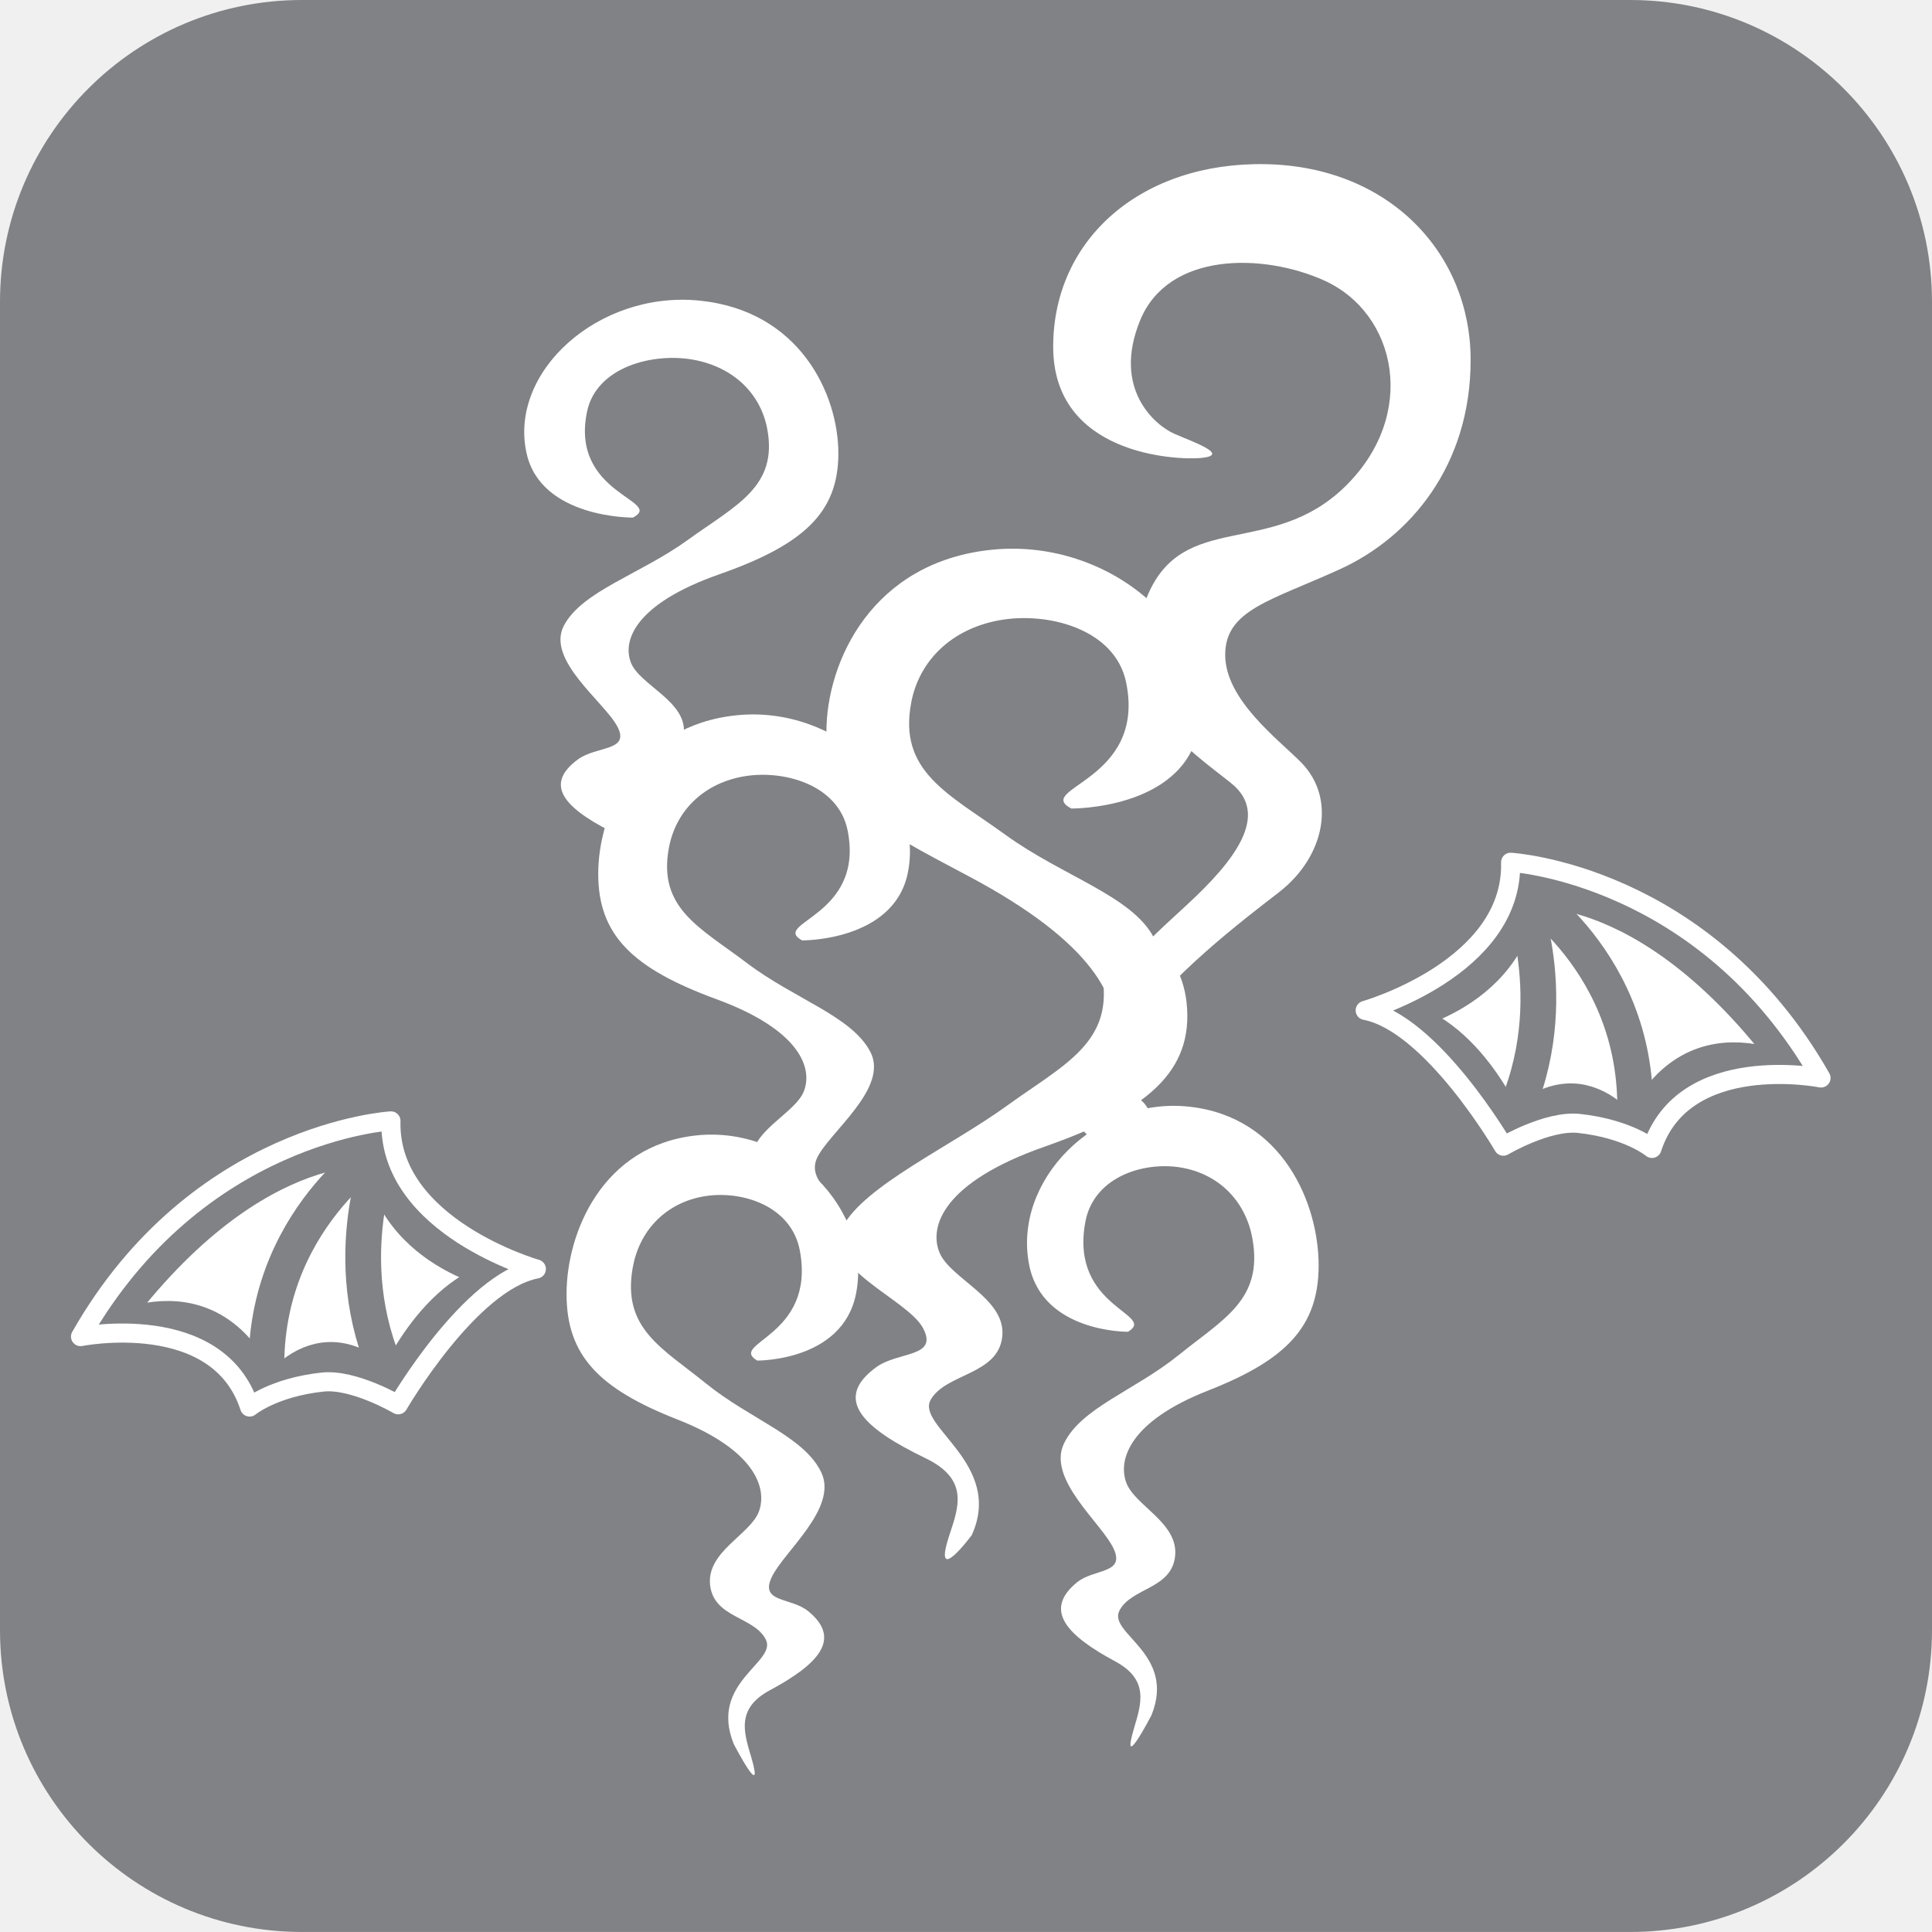
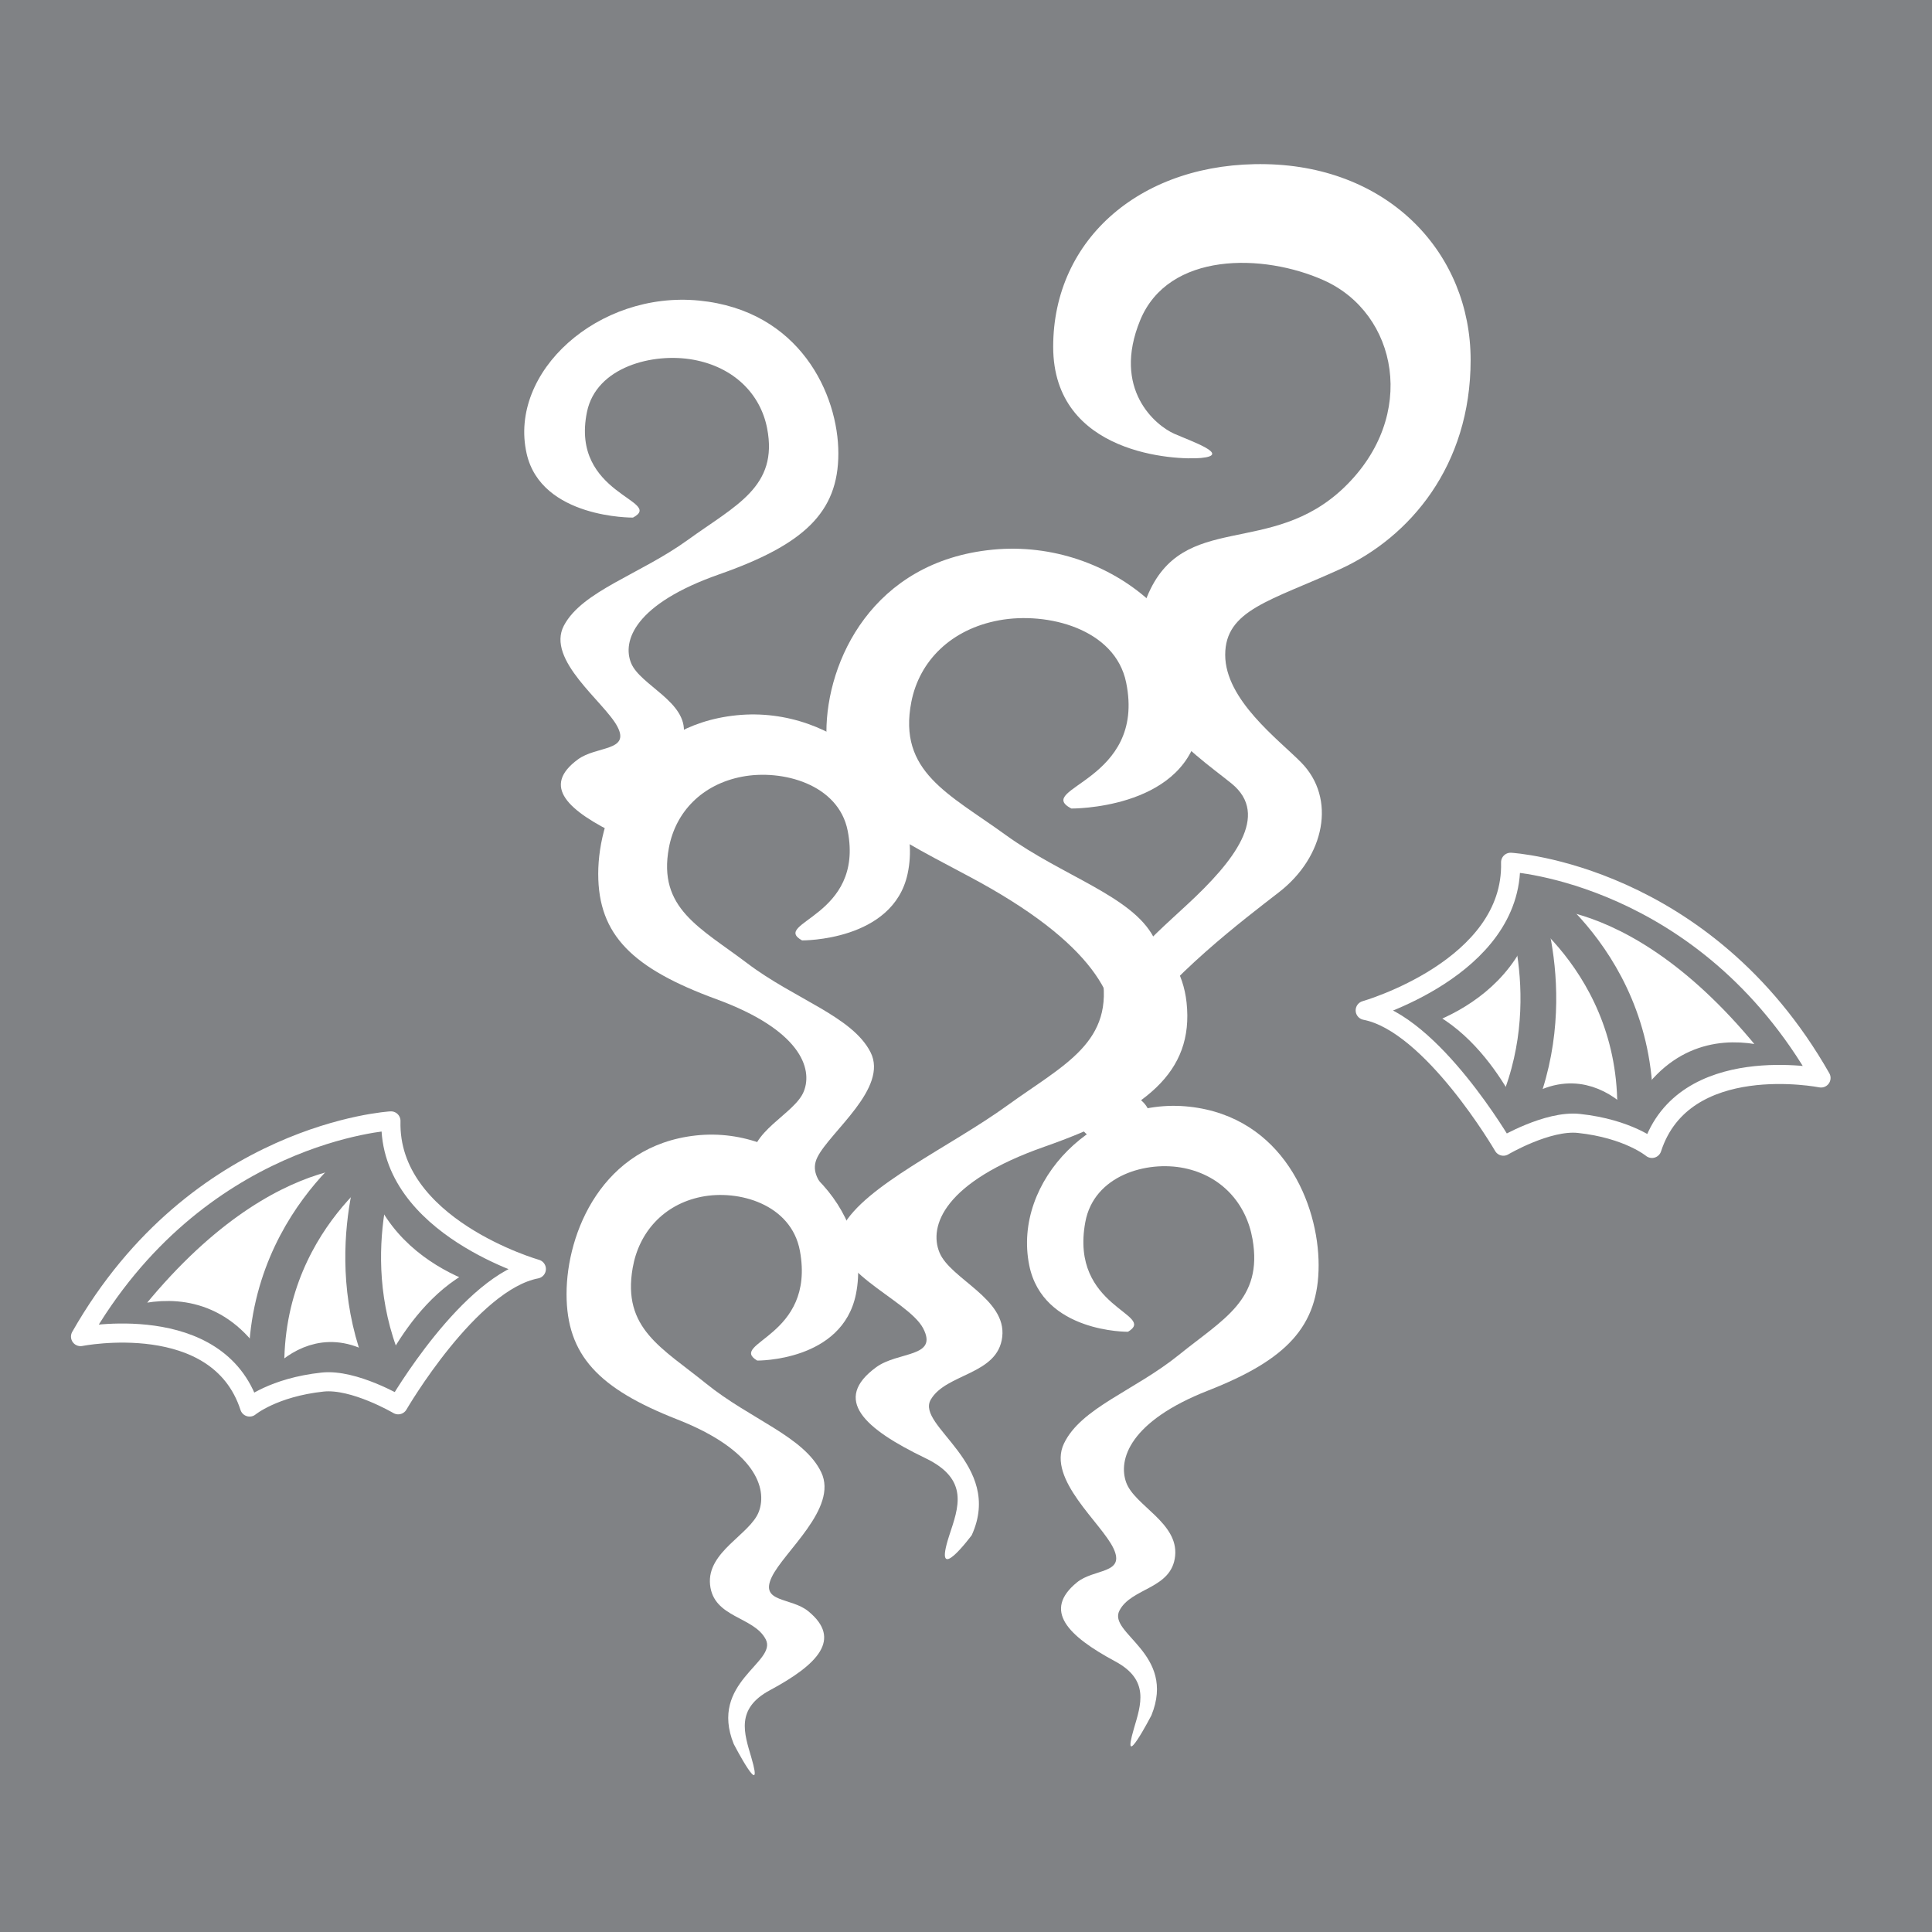
<svg xmlns="http://www.w3.org/2000/svg" width="100%" height="100%" viewBox="0 0 750 750" version="1.1">
-   <g transform="matrix(4.166667,0,0,4.166667,-1454.125,-2528.817)">
-     <path d="M528.99,758.788C528.99,774.326 516.398,786.913 500.866,786.913L377.117,786.913C361.586,786.913 348.99,774.326 348.99,758.788L348.99,635.044C348.99,619.513 361.586,606.916 377.117,606.916L500.866,606.916C516.398,606.916 528.99,619.513 528.99,635.044L528.99,758.788Z" style="fill:rgb(128,130,133);fill-rule:nonzero;" />
-   </g>
+   <rect x="0" y="0" width="100%" height="100%" fill="rgb(128 130 133)" />
  <g transform="matrix(4.166667,0,0,4.166667,-1454.125,-2496.85)">
    <path d="M490.767,682.157C490.767,682.157 503.338,680.148 517.204,700.039C517.204,700.039 506.087,692.705 501.29,706.009C501.29,706.009 496.572,697.376 489.708,704.981C489.708,704.981 485.805,694.865 478.29,693.992C478.29,693.992 489.563,692.407 490.767,682.157Z" style="fill:white;fill-rule:nonzero;stroke:rgb(128,130,133);stroke-width:3.33px;" />
  </g>
  <g transform="matrix(-1.725625,-3.792536,-3.792536,1.725625,4099.439,1082.128)">
    <path d="M484.499,693.255C497.896,685.44 509.674,693.255 509.674,693.255" style="fill:none;fill-rule:nonzero;stroke:rgb(128,130,133);stroke-width:3.33px;stroke-linecap:round;stroke-linejoin:round;" />
  </g>
  <g transform="matrix(-0.229794,4.160325,4.160325,0.229794,-2171.666,-1814.632)">
    <path d="M481.568,690.464C481.568,690.464 492.038,695.512 503.236,690.464" style="fill:none;fill-rule:nonzero;stroke:rgb(128,130,133);stroke-width:3.33px;stroke-linecap:round;stroke-linejoin:round;" />
  </g>
  <g transform="matrix(4.166667,0,0,4.166667,-1454.125,-2498.254)">
    <path d="M489.73,679.918C489.73,679.918 507.788,680.937 518.65,700.013C518.65,700.013 505.856,697.466 502.899,706.576C502.899,706.576 500.695,704.741 496.09,704.248C493.172,703.936 489.056,706.367 489.056,706.367C489.056,706.367 482.396,694.905 476.183,693.716C476.183,693.716 489.998,689.786 489.73,679.918Z" style="fill:none;fill-rule:nonzero;stroke:white;stroke-width:1.78px;stroke-linecap:round;stroke-linejoin:round;" />
  </g>
  <g transform="matrix(4.166667,0,0,4.166667,-1454.125,-2296.071)">
    <path d="M384.375,658.069C384.375,658.069 371.805,656.053 357.939,675.951C357.939,675.951 369.057,668.611 373.853,681.917C373.853,681.917 378.571,673.285 385.435,680.889C385.435,680.889 389.338,670.773 396.854,669.901C396.854,669.901 385.582,668.316 384.375,658.069Z" style="fill:white;fill-rule:nonzero;stroke:rgb(128,130,133);stroke-width:3.33px;" />
  </g>
  <g transform="matrix(1.725663,-3.792519,-3.792519,-1.725663,2004.597,3082.135)">
    <path d="M366.119,667.733C379.517,675.551 391.289,667.733 391.289,667.733" style="fill:none;fill-rule:nonzero;stroke:rgb(128,130,133);stroke-width:3.33px;stroke-linecap:round;stroke-linejoin:round;" />
  </g>
  <g transform="matrix(0.229602,4.160336,4.160336,-0.229602,-2728.359,-946.3541)">
    <path d="M372.153,670.827C372.153,670.827 382.624,665.778 393.821,670.827" style="fill:none;fill-rule:nonzero;stroke:rgb(128,130,133);stroke-width:3.33px;stroke-linecap:round;stroke-linejoin:round;" />
  </g>
  <g transform="matrix(4.166667,0,0,4.166667,-1454.125,-2297.467)">
    <path d="M385.413,655.824C385.413,655.824 367.355,656.841 356.493,675.919C356.493,675.919 369.287,673.369 372.244,682.481C372.244,682.481 374.448,680.649 379.054,680.155C381.97,679.846 386.088,682.273 386.088,682.273C386.088,682.273 392.747,670.807 398.961,669.622C398.961,669.622 385.146,665.693 385.413,655.824Z" style="fill:none;fill-rule:nonzero;stroke:white;stroke-width:1.78px;stroke-linecap:round;stroke-linejoin:round;" />
  </g>
  <g transform="matrix(4.166667,0,0,4.166667,-1454.125,-2809.333)">
    <path d="M460.887,716.908C458.63,717.122 447.113,716.654 447.113,706.548C447.113,696.441 455.419,689.292 466.963,689.536C478.509,689.78 486.005,697.915 486.005,707.781C486.005,717.647 480.334,724.304 473.852,727.262C467.37,730.22 463.139,731.06 463.139,735.251C463.139,739.443 468.11,743.142 470.204,745.263C473.533,748.629 472.399,754.062 468.18,757.342C464.952,759.853 457.796,765.214 454.041,770.844C454.041,770.844 453.644,771.861 453.238,768.163C452.833,764.464 455.404,762.4 459.604,758.512C463.925,754.515 467.37,750.19 463.724,747.232C460.077,744.277 452,739.231 455.861,729.83C459.191,721.728 467.37,726.279 474.257,719.621C481.143,712.958 479.176,703.438 472.345,700.364C466.696,697.826 457.848,697.671 455.216,704.081C452.583,710.494 456.631,713.869 458.386,714.648C460.02,715.368 463.731,716.637 460.887,716.908" style="fill:white;fill-rule:nonzero;" />
  </g>
  <g transform="matrix(4.166667,0,0,4.166667,-1454.125,-2621.379)">
    <path d="M448.8,704.459C448.8,704.459 458.988,704.568 460.615,697.336C462.649,688.29 452.671,679.249 441.468,680.342C430.263,681.438 425.984,690.755 425.984,697.333C425.984,703.91 430.453,706.108 439.225,710.761C462.89,723.323 448.394,731.86 449.818,734.329C451.245,736.795 459.001,734.311 454.911,731.314C452.857,729.807 449.098,730.427 450.524,727.686C451.95,724.949 458.502,720.278 456.466,716.442C454.428,712.602 447.986,710.761 442.688,706.924C437.393,703.087 432.625,701.039 433.898,694.524C434.646,690.709 437.597,687.745 442.078,686.922C446.56,686.1 452.882,687.703 453.91,692.715C455.802,701.926 445.249,702.561 448.8,704.459" style="fill:white;fill-rule:nonzero;" />
  </g>
  <g transform="matrix(4.166667,0,0,4.166667,-1454.125,-2798.946)">
    <path d="M407.962,719.97C407.962,719.97 399.418,720.063 398.054,713.998C396.347,706.411 404.716,698.833 414.113,699.75C423.51,700.668 427.098,708.482 427.098,713.995C427.098,719.512 423.851,722.499 415.992,725.258C408.133,728.016 406.938,731.462 407.792,733.533C408.646,735.6 413.034,737.128 412.693,740.116C412.354,743.1 408.304,742.952 407.108,745.022C405.912,747.089 412.836,750.038 410.313,755.605C410.313,755.605 407.183,759.827 408.562,755.615C409.264,753.469 410.154,751.259 406.695,749.597C401.891,747.283 399.408,745.01 402.838,742.495C404.56,741.233 407.713,741.751 406.517,739.454C405.322,737.155 399.826,733.238 401.533,730.021C403.243,726.801 408.644,725.258 413.087,722.04C417.531,718.824 421.527,717.105 420.459,711.642C419.834,708.44 417.358,705.955 413.601,705.264C409.841,704.574 404.539,705.922 403.677,710.125C402.09,717.85 410.94,718.383 407.962,719.97" style="fill:white;fill-rule:nonzero;" />
  </g>
  <g transform="matrix(4.166667,0,0,4.166667,-1454.125,-2319.733)">
    <path d="M459.541,650.141C460.241,656.68 455.669,660.283 446.301,663.572C436.929,666.857 435.504,670.969 436.521,673.435C437.54,675.901 442.773,677.725 442.367,681.284C441.96,684.847 437.132,684.668 435.706,687.137C434.279,689.601 442.535,693.115 439.528,699.758C439.528,699.758 435.796,704.789 437.438,699.767C438.277,697.205 439.338,694.575 435.213,692.591C429.485,689.833 426.524,687.119 430.614,684.123C432.668,682.618 436.428,683.235 435,680.497C433.575,677.757 425.461,674.874 427.497,671.034C429.534,667.197 437.538,663.572 442.836,659.732C448.133,655.897 452.9,653.847 451.627,647.332C450.879,643.517 447.927,640.553 443.447,639.731C438.965,638.905 458.332,638.86 459.541,650.141" style="fill:white;fill-rule:nonzero;" />
  </g>
  <g transform="matrix(4.166667,0,0,4.166667,-1454.125,-2163.975)">
    <path d="M454.081,643.432C454.081,643.432 446.148,643.526 444.881,637.235C443.298,629.369 451.066,621.508 459.79,622.461C468.514,623.414 471.844,631.517 471.844,637.235C471.844,642.952 468.831,646.053 461.536,648.912C454.239,651.774 453.13,655.35 453.922,657.491C454.714,659.639 458.789,661.221 458.474,664.318C458.158,667.416 454.396,667.262 453.287,669.406C452.178,671.551 458.607,673.392 456.265,679.168C456.265,679.168 453.357,684.759 454.637,680.392C455.289,678.167 456.115,675.876 452.904,674.148C448.443,671.753 446.139,669.392 449.322,666.785C450.922,665.477 453.851,666.014 452.739,663.63C451.63,661.25 446.528,657.187 448.113,653.851C449.699,650.515 454.714,648.912 458.838,645.576C462.963,642.237 466.674,640.456 465.683,634.793C465.102,631.475 462.803,628.898 459.314,628.184C455.825,627.469 450.902,628.859 450.104,633.221C448.63,641.23 456.846,641.781 454.081,643.432" style="fill:white;fill-rule:nonzero;" />
  </g>
  <g transform="matrix(4.166667,0,0,4.166667,-1454.125,-2141.629)">
    <path d="M419.537,640.752C419.537,640.752 427.47,640.848 428.737,634.557C430.32,626.687 422.552,618.828 413.83,619.779C405.106,620.732 401.774,628.834 401.774,634.553C401.774,640.273 404.787,643.373 412.083,646.233C419.379,649.093 420.489,652.667 419.696,654.812C418.904,656.956 414.829,658.538 415.145,661.636C415.462,664.735 419.222,664.579 420.331,666.724C421.44,668.868 415.013,670.709 417.355,676.486C417.355,676.486 420.261,682.076 418.983,677.709C418.331,675.485 417.504,673.196 420.714,671.469C425.175,669.071 427.48,666.709 424.296,664.106C422.696,662.795 419.77,663.331 420.879,660.951C421.99,658.569 427.092,654.508 425.506,651.169C423.919,647.832 418.904,646.233 414.78,642.897C410.656,639.555 406.944,637.777 407.937,632.111C408.518,628.792 410.816,626.216 414.305,625.501C417.793,624.786 422.716,626.18 423.517,630.538C424.988,638.551 416.774,639.102 419.537,640.752" style="fill:white;fill-rule:nonzero;" />
  </g>
  <g transform="matrix(4.166667,0,0,4.166667,-1454.125,-2507.625)">
    <path d="M423.714,689.445C423.714,689.445 432.192,689.536 433.548,683.248C435.241,675.382 426.936,667.521 417.61,668.471C408.285,669.424 404.725,677.527 404.725,683.245C404.725,688.965 407.945,692.066 415.744,694.925C423.544,697.785 424.73,701.36 423.883,703.504C423.036,705.649 418.681,707.231 419.019,710.328C419.357,713.426 423.375,713.272 424.563,715.416C425.75,717.561 427.229,721.222 427.497,715.592C427.6,713.442 423.961,712.024 425.147,709.643C426.335,707.26 431.789,703.201 430.094,699.861C428.397,696.525 423.037,694.925 418.627,691.589C414.219,688.25 410.251,686.469 411.312,680.806C411.933,677.485 414.39,674.909 418.119,674.194C421.849,673.478 427.111,674.872 427.967,679.23C429.542,687.243 420.759,687.791 423.714,689.445" style="fill:white;fill-rule:nonzero;" />
  </g>
</svg>
